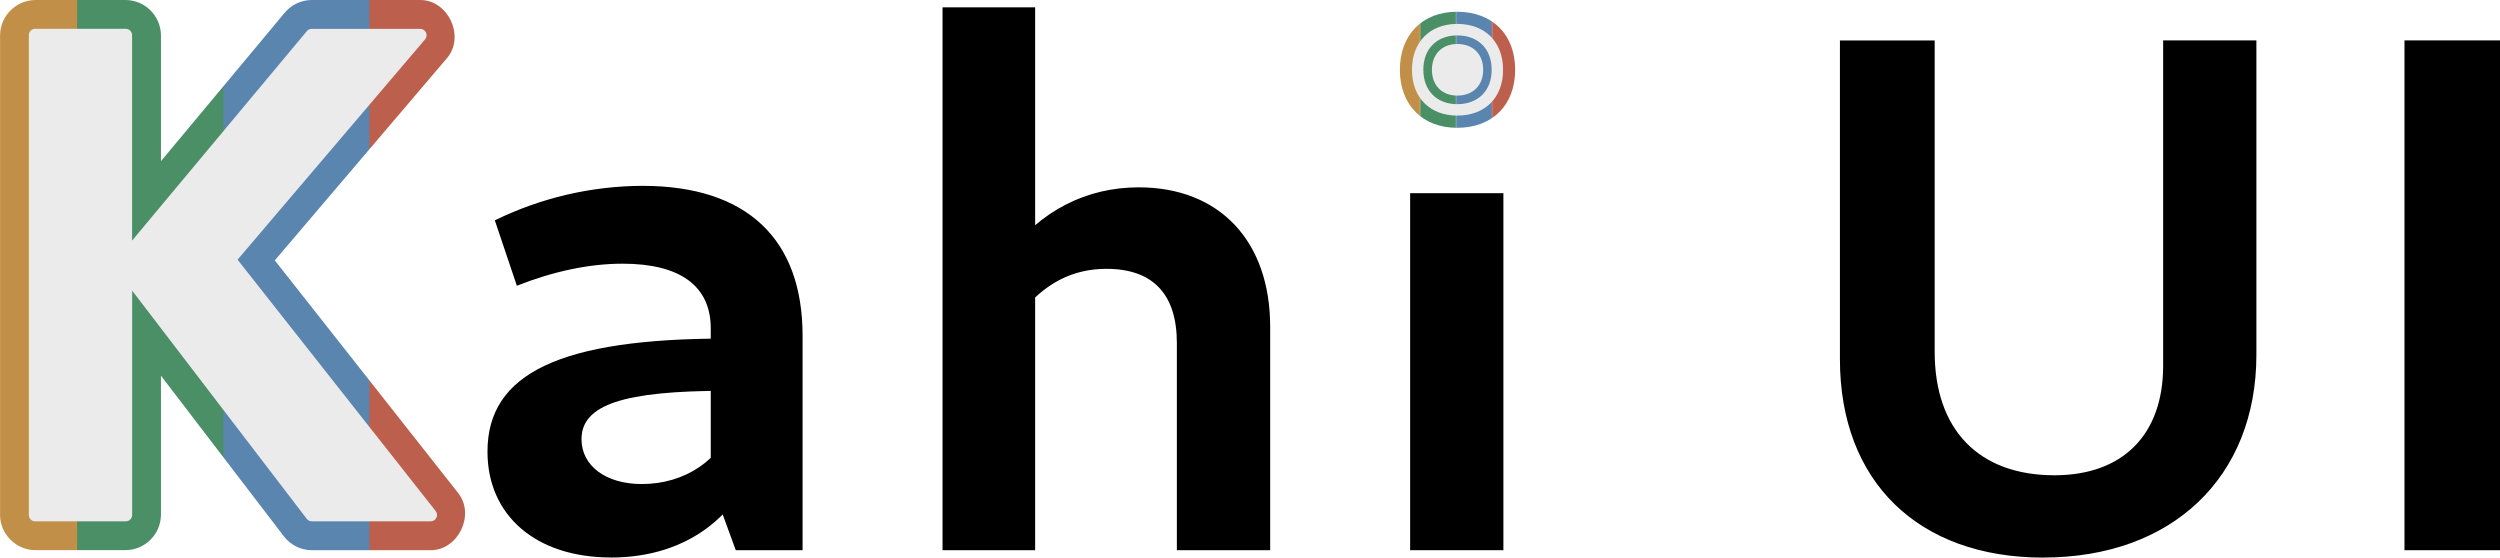
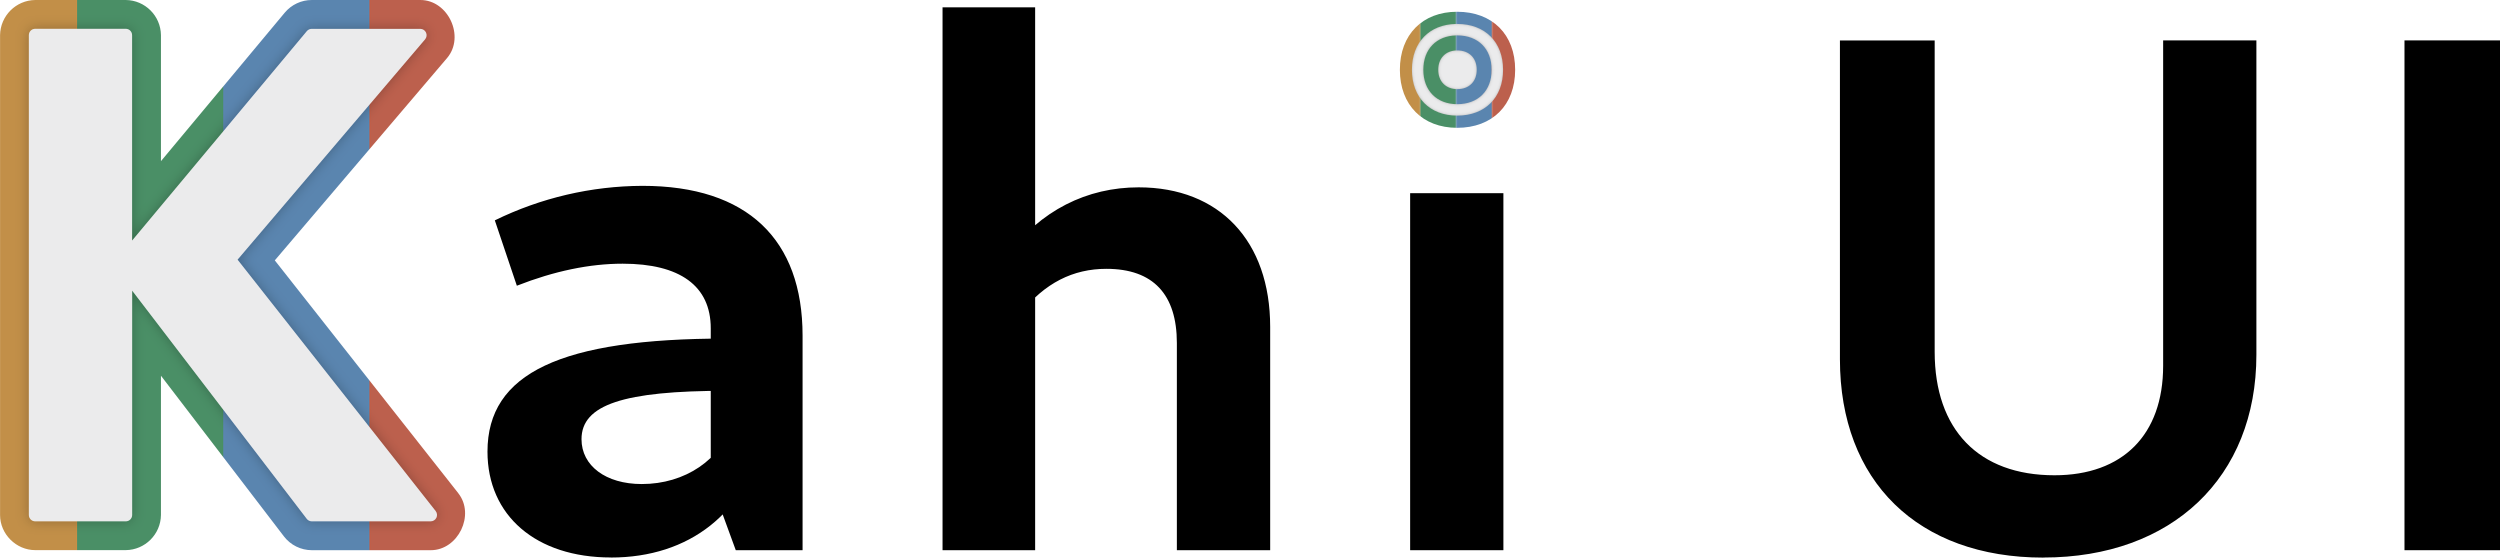
<svg xmlns="http://www.w3.org/2000/svg" xmlns:xlink="http://www.w3.org/1999/xlink" width="145.403" height="32.427" viewBox="0 0 38.471 8.58" version="1.1">
  <defs>
    <pattern xlink:href="#a" id="b" patternTransform="matrix(.55081 0 0 1.95844 21.306 .019)" />
-     <pattern xlink:href="#a" id="c" patternTransform="matrix(2.24896 0 0 1.32292 -1.063 -1.285)" />
+     <pattern xlink:href="#a" id="d" patternTransform="matrix(2.24896 0 0 1.32292 -1.063 -1.285)" />
    <pattern patternUnits="userSpaceOnUse" width="4" height="1" patternTransform="translate(.981 -14.855)" id="a">
      <path style="fill:#c28f48;fill-opacity:1;stroke:none;stroke-width:12;stroke-miterlimit:1" d="M0 0h1v1H0z" />
      <path style="fill:#4a8f66;fill-opacity:1;stroke:none;stroke-width:12;stroke-miterlimit:1" d="M1 0h1v1H1z" />
      <path style="fill:#5a85af;fill-opacity:1;stroke:none;stroke-width:12;stroke-miterlimit:1" d="M2 0h1v1H2z" />
      <path style="fill:#bc604d;fill-opacity:1;stroke:none;stroke-width:12;stroke-miterlimit:1" d="M3 0h1v1H3z" />
    </pattern>
+     <filter style="color-interpolation-filters:sRGB" id="e" x="-.038" y="-.032" width="1.076" height="1.063">
+       <feFlood flood-opacity=".251" flood-color="#000" result="flood" />
+       <feComposite in="flood" in2="SourceGraphic" operator="in" result="composite1" />
+       <feGaussianBlur in="composite1" stdDeviation=".1" result="blur" />
+       <feOffset dx="0" dy="0" result="offset" />
+       <feComposite in="offset" in2="SourceGraphic" operator="out" result="composite2" />
+     </filter>
+     <filter style="color-interpolation-filters:sRGB" id="c" x="-.045" y="-.045" width="1.091" height="1.09">
+       <feFlood flood-opacity=".251" flood-color="#000" result="flood" />
+       <feComposite in="flood" in2="SourceGraphic" operator="out" result="composite1" />
+       <feGaussianBlur in="composite1" stdDeviation=".1" result="blur" />
+       <feOffset dx="0" dy="0" result="offset" />
+       <feComposite in="offset" in2="SourceGraphic" operator="in" result="composite2" />
+     </filter>
  </defs>
-   <path d="M37.002 8.467h1.47V.622h-1.47zM31.445 8.58c1.978 0 3.278-1.232 3.278-3.12V.622h-1.435v5.007c0 1.063-.622 1.685-1.673 1.685-1.165 0-1.843-.701-1.843-1.9V.623h-1.458v4.906c0 1.876 1.198 3.052 3.131 3.052z" style="-inkscape-font-specification:'Cantarell, @wght=700';stroke-width:.297" />
-   <path style="-inkscape-font-specification:'Cantarell, @wght=700';stroke-width:.297" d="M21.7 8.354h1.435V2.86H21.7z" transform="translate(0 .113)" />
-   <path style="-inkscape-font-specification:'Cantarell, @wght=700';display:inline;fill:url(#b);fill-opacity:1;stroke-width:.297" d="M22.423 1.854c.543 0 .893-.35.893-.893s-.35-.893-.893-.893c-.531 0-.881.35-.881.893 0 .542.35.893.881.893z" transform="translate(0 .113)" />
-   <path style="-inkscape-font-specification:'Cantarell, @wght=700';display:inline;fill:#ebebec;fill-opacity:1;stroke-width:.132" d="M22.405.255c-.409.009-.677.284-.677.706 0 .429.277.705.697.705.428 0 .705-.276.705-.705 0-.429-.277-.706-.705-.706h-.02zm.006.177h.014c.322 0 .53.207.53.529 0 .321-.208.529-.53.529-.314 0-.522-.208-.522-.53 0-.316.201-.522.508-.528zm.005.132c-.23.005-.381.16-.381.397 0 .241.155.397.391.397.241 0 .398-.156.398-.397 0-.241-.157-.397-.398-.397h-.01z" transform="translate(0 .113)" />
-   <path d="M18.11 8.467h1.436V5.03c0-1.322-.78-2.147-2.024-2.147-.79 0-1.514.35-2.034 1.062l.214.882c.373-.475.814-.69 1.323-.69.723 0 1.085.396 1.085 1.142zm-3.606 0h1.425V.113h-1.425zM11.322 8.467h1.028V5.166c0-1.48-.848-2.306-2.464-2.306a5.21 5.21 0 0 0-2.272.531l.339 1.006c.576-.226 1.12-.339 1.628-.339.881 0 1.356.34 1.356.995v2.362zM9.4 8.58c1.21 0 2.091-.69 2.351-1.877l-.463-.215c-.193.588-.746.961-1.413.961-.554 0-.927-.282-.927-.69 0-.53.644-.745 2.227-.745V5.21c-2.544 0-3.674.531-3.674 1.74 0 .984.746 1.629 1.899 1.629z" style="-inkscape-font-specification:'Cantarell, @wght=700';stroke-width:.297" />
+   <path d="M37.002 8.467h1.47V.622h-1.47zM31.445 8.58c1.978 0 3.278-1.232 3.278-3.12V.622h-1.435v5.007c0 1.063-.622 1.685-1.673 1.685-1.165 0-1.843-.701-1.843-1.9V.623h-1.458v4.906c0 1.876 1.198 3.052 3.131 3.052z" style="-inkscape-font-specification:'Cantarell, @wght=700';stroke-width:.297;fill-opacity:1;fill:currentColor" />
  <g style="display:inline">
-     <path style="color:#000;fill:url(#c);fill-opacity:1;stroke-width:.887;stroke-miterlimit:1;-inkscape-stroke:none" d="M.541 0A.549.549 0 0 0 0 .541v7.385c0 .293.248.54.541.54h1.393a.548.548 0 0 0 .542-.541V5.782l1.892 2.472a.542.542 0 0 0 .43.213h1.83c.422 0 .686-.545.424-.876V7.59L4.228 4.007 6.88.892C7.158.563 6.897 0 6.468 0h-1.67a.543.543 0 0 0-.416.194L2.476 2.48V.54A.548.548 0 0 0 1.935 0Z" />
+     <path style="-inkscape-font-specification:'Cantarell, @wght=700';stroke-width:.297;fill:currentColor" d="M21.7 8.354h1.435V2.86H21.7z" transform="translate(0 .113)" />
+     <path style="-inkscape-font-specification:'Cantarell, @wght=700';display:inline;fill:url(#b);fill-opacity:1;stroke-width:.297" d="M22.423 1.854c.543 0 .893-.35.893-.893s-.35-.893-.893-.893c-.531 0-.881.35-.881.893 0 .542.35.893.881.893z" transform="translate(0 .113)" />
+     <path style="-inkscape-font-specification:'Cantarell, @wght=700';display:inline;fill:#ebebec;fill-opacity:1;stroke-width:.21" d="M84.68 1.393c-1.545.032-2.56 1.07-2.56 2.666 0 1.62 1.047 2.666 2.634 2.666 1.62 0 2.668-1.046 2.668-2.666 0-1.62-1.048-2.666-2.668-2.666h-.074zm.021.666h.057c1.215 0 2 .784 2 2 0 1.215-.785 2-2 2-1.19 0-1.975-.785-1.975-2 0-1.197.76-1.976 1.918-2zm0 .875c-.635.026-1.049.462-1.049 1.125 0 .683.442 1.125 1.112 1.125.683 0 1.125-.442 1.125-1.125 0-.684-.442-1.125-1.125-1.125h-.062z" transform="scale(.26458)" />
+     <path style="-inkscape-font-specification:'Cantarell, @wght=700';display:inline;fill:#ebebec;fill-opacity:1;stroke-width:.21;filter:url(#c)" d="M84.68 1.393c-1.545.032-2.56 1.07-2.56 2.666 0 1.62 1.047 2.666 2.634 2.666 1.62 0 2.668-1.046 2.668-2.666 0-1.62-1.048-2.666-2.668-2.666h-.074zm.021.666h.057c1.215 0 2 .784 2 2 0 1.215-.785 2-2 2-1.19 0-1.975-.785-1.975-2 0-1.197.76-1.976 1.918-2zm0 .875c-.635.026-1.049.462-1.049 1.125 0 .683.442 1.125 1.112 1.125.683 0 1.125-.442 1.125-1.125 0-.684-.442-1.125-1.125-1.125h-.062z" transform="scale(.26458)" />
+   </g>
+   <path d="M18.11 8.467h1.436V5.03c0-1.322-.78-2.147-2.024-2.147-.79 0-1.514.35-2.034 1.062l.214.882c.373-.475.814-.69 1.323-.69.723 0 1.085.396 1.085 1.142zm-3.606 0h1.425V.113h-1.425zM11.322 8.467h1.028V5.166c0-1.48-.848-2.306-2.464-2.306a5.21 5.21 0 0 0-2.272.531l.339 1.006c.576-.226 1.12-.339 1.628-.339.881 0 1.356.34 1.356.995v2.362zM9.4 8.58c1.21 0 2.091-.69 2.351-1.877l-.463-.215c-.193.588-.746.961-1.413.961-.554 0-.927-.282-.927-.69 0-.53.644-.745 2.227-.745V5.21c-2.544 0-3.674.531-3.674 1.74 0 .984.746 1.629 1.899 1.629z" style="-inkscape-font-specification:'Cantarell, @wght=700';stroke-width:.297;fill-opacity:1;fill:currentColor" />
+   <g style="display:inline">
+     <path style="color:#000;fill:url(#d);fill-opacity:1;stroke-width:.887;stroke-miterlimit:1;-inkscape-stroke:none" d="M.541 0A.549.549 0 0 0 0 .541v7.385c0 .293.248.54.541.54h1.393a.548.548 0 0 0 .542-.541V5.782l1.892 2.472a.542.542 0 0 0 .43.213h1.83c.422 0 .686-.545.424-.876V7.59L4.228 4.007 6.88.892C7.158.563 6.897 0 6.468 0h-1.67a.543.543 0 0 0-.416.194L2.476 2.48V.54A.548.548 0 0 0 1.935 0Z" />
+     <path style="display:inline;fill:#ebebec;fill-opacity:1;fill-rule:nonzero;stroke:none;stroke-width:.074;filter:url(#e)" d="M.541.443a.098.098 0 0 0-.098.098v7.384a.098.098 0 0 0 .098.098h1.394a.098.098 0 0 0 .098-.098V4.473L4.72 7.985a.098.098 0 0 0 .077.038h1.83a.098.098 0 0 0 .077-.158L3.655 3.996 6.542.604a.098.098 0 0 0-.074-.16h-1.67a.098.098 0 0 0-.076.034l-2.69 3.224V.542a.098.098 0 0 0-.097-.099z" />
    <path style="display:inline;fill:#ebebec;fill-opacity:1;fill-rule:nonzero;stroke:none;stroke-width:.074" d="M.541.443a.098.098 0 0 0-.098.098v7.384a.098.098 0 0 0 .098.098h1.394a.098.098 0 0 0 .098-.098V4.473L4.72 7.985a.098.098 0 0 0 .077.038h1.83a.098.098 0 0 0 .077-.158L3.655 3.996 6.542.604a.098.098 0 0 0-.074-.16h-1.67a.098.098 0 0 0-.076.034l-2.69 3.224V.542a.098.098 0 0 0-.097-.099z" />
  </g>
</svg>
